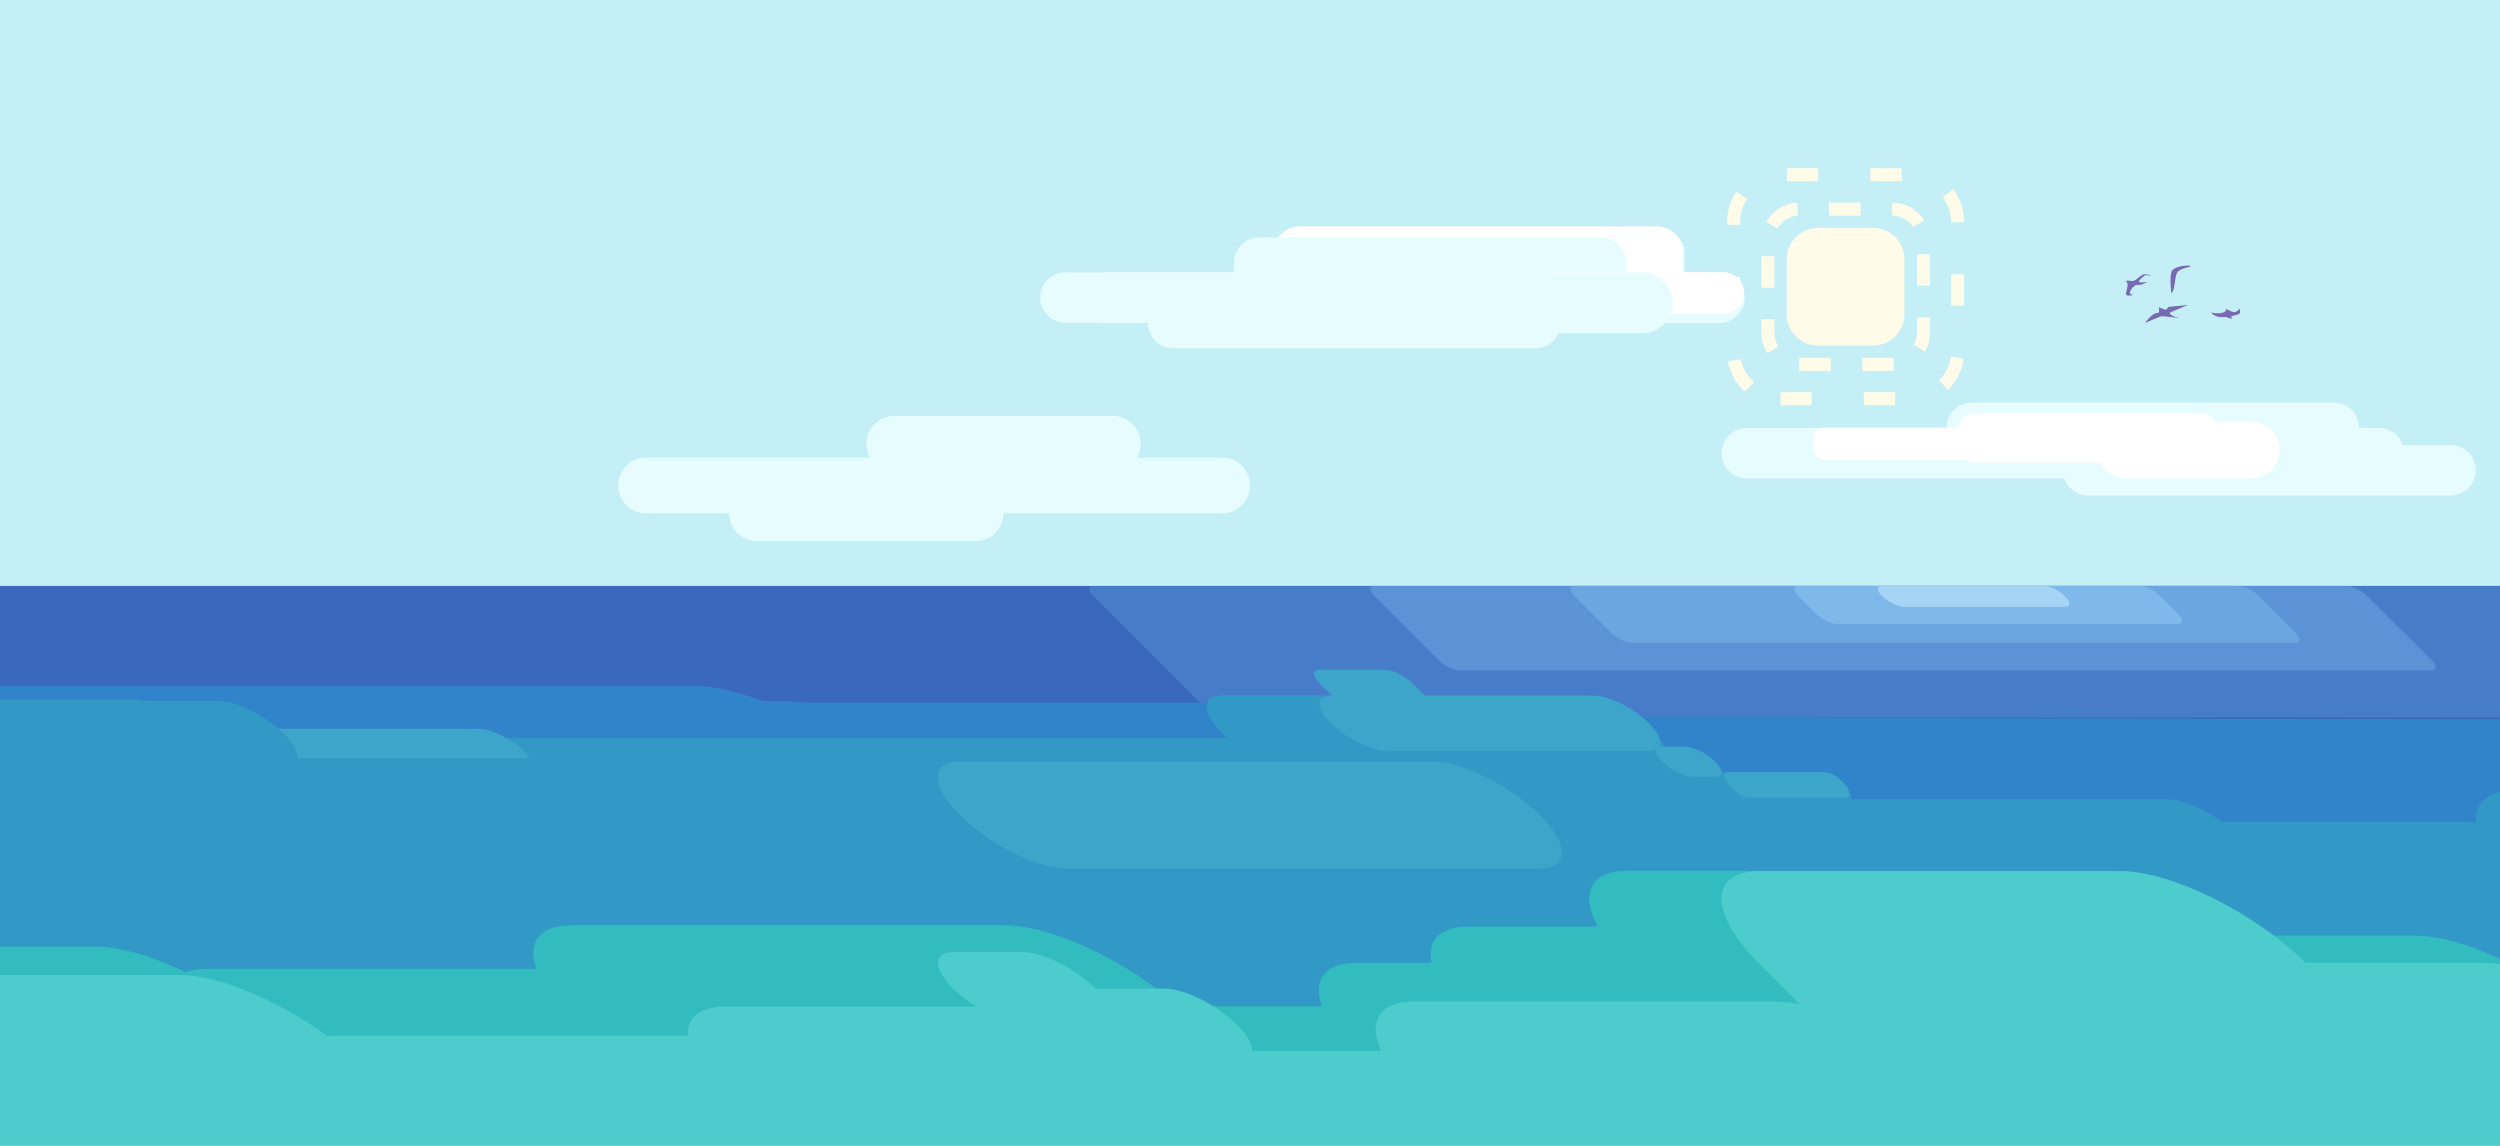
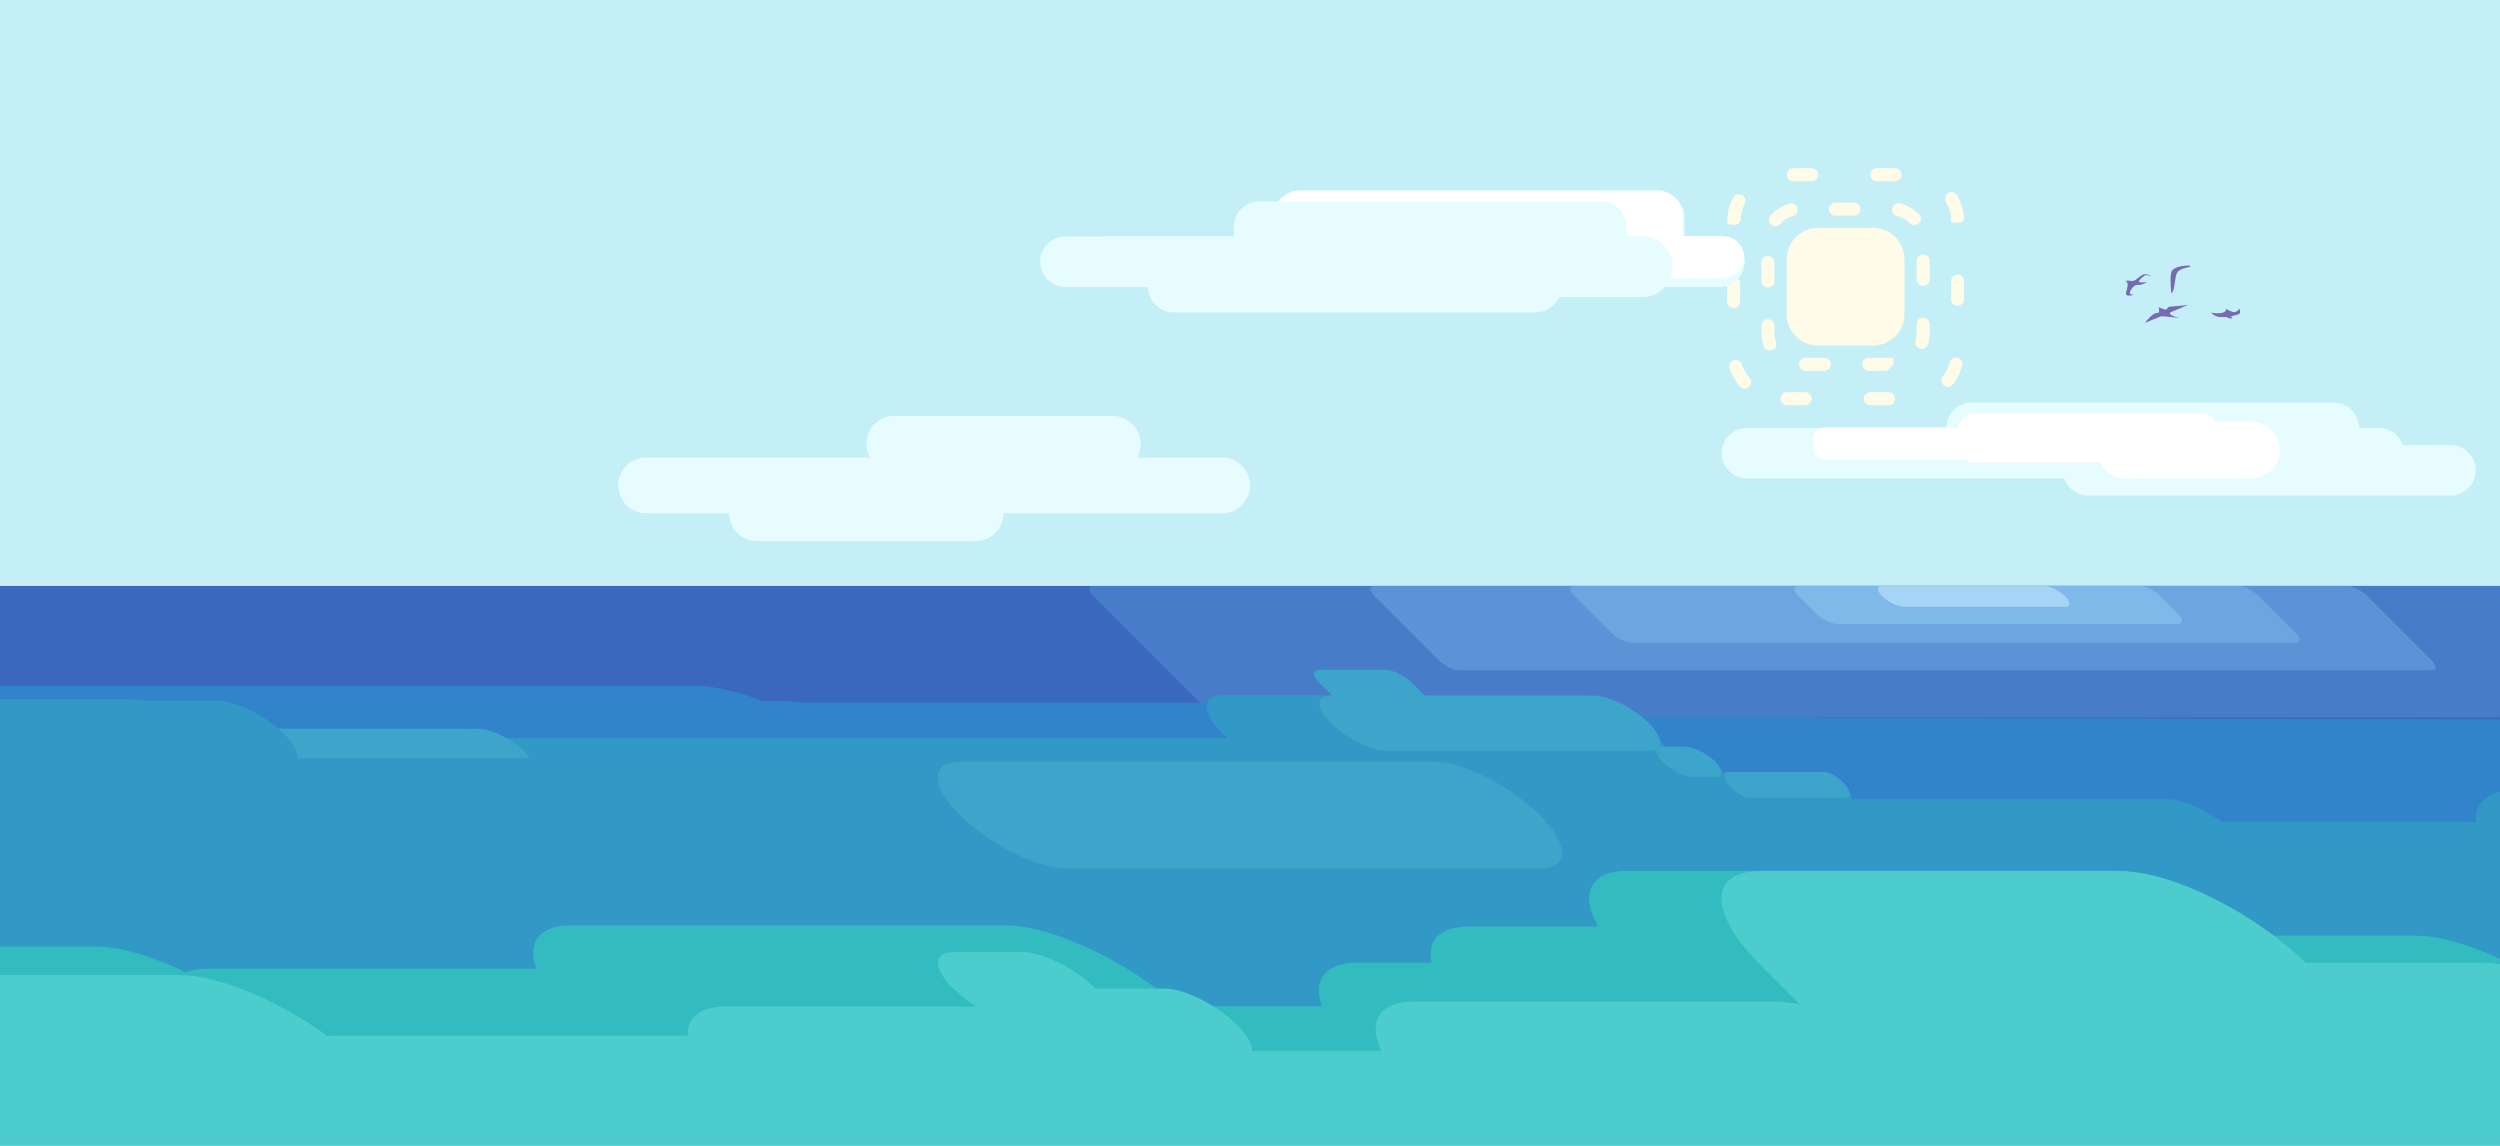
<svg xmlns="http://www.w3.org/2000/svg" version="1.1" x="0px" y="0px" viewBox="0 0 960 440" enable-background="new 0 0 960 440" xml:space="preserve">
  <g id="bg">
</g>
  <g id="back_1_">
</g>
  <g id="mid">
</g>
  <g id="front">
</g>
  <g id="Layer_2">
    <defs>
      <filter id="Adobe_OpacityMaskFilter" filterUnits="userSpaceOnUse" x="-574.6" y="0" width="2045" height="641.4">
        <feColorMatrix type="matrix" values="1 0 0 0 0  0 1 0 0 0  0 0 1 0 0  0 0 0 1 0" />
      </filter>
    </defs>
    <mask maskUnits="userSpaceOnUse" x="-574.6" y="0" width="2045" height="641.4" id="SVGID_1_">
      <g filter="url(#Adobe_OpacityMaskFilter)">
        <rect x="0" y="0" fill="#FFFFFF" width="960" height="440" />
      </g>
    </mask>
    <g mask="url(#SVGID_1_)">
      <rect x="-42.1" y="0" fill="#C5EFF7" width="1061" height="422.5" />
      <g id="sun">
        <path fill="#FFFBE9" d="M698.1,132.7h21.2c6.6,0,12-5.4,12-12V99.5c0-6.6-5.4-12-12-12h-21.2c-6.6,0-12,5.4-12,12v21.2     C686.1,127.3,691.5,132.7,698.1,132.7z" />
        <g>
-           <path fill="none" stroke="#FFFBE9" stroke-width="5" stroke-miterlimit="10" stroke-dasharray="12.111,12.111" d="M690.9,139.9      h35.7c6.6,0,12-5.4,12-12V92.3c0-6.6-5.4-12-12-12h-35.7c-6.6,0-12,5.4-12,12v35.7C678.9,134.5,684.3,139.9,690.9,139.9z" />
+           <path fill="#FFFBE9" d="M724.8,142.4h-7.3c-1.3,0-2.4-1.1-2.4-2.4v-0.2c0-1.3,1.1-2.4,2.4-2.4h9c0.2,0,0.4,0,0.5,0l0.1,2.5      C726.2,140.9,725.7,141.4,724.8,142.4z M700.6,142.4h-7.3c-1.3,0-2.4-1.1-2.4-2.4l0-0.2c0-1.3,1.1-2.4,2.4-2.4h7.3      c1.3,0,2.4,1.1,2.4,2.4v0.2C703,141.4,701.9,142.4,700.6,142.4z M680.8,134.2c-1.3,0.8-3,0.3-3.5-1.1c-0.6-1.6-0.9-3.4-0.9-5.1      v-3c0-1.3,1.1-2.4,2.4-2.4h0.2c1.3,0,2.4,1.1,2.4,2.4v3c0,1.1,0.2,2.2,0.6,3.3c0.4,1.1,0,2.3-1,2.9L680.8,134.2z M736.9,133.7      l-0.2-0.1c-1-0.6-1.5-1.7-1.1-2.8c0.3-0.9,0.4-1.9,0.4-2.8v-3.6c0-1.3,1.1-2.4,2.4-2.4h0.2c1.3,0,2.4,1.1,2.4,2.4v3.6      c0,1.5-0.2,2.9-0.7,4.3C739.9,133.7,738.2,134.4,736.9,133.7z M679,110.4h-0.2c-1.3,0-2.4-1.1-2.4-2.4v-7.3      c0-1.3,1.1-2.4,2.4-2.4h0.2c1.3,0,2.4,1.1,2.4,2.4v7.3C681.4,109.3,680.3,110.4,679,110.4z M738.6,109.8h-0.2      c-1.3,0-2.4-1.1-2.4-2.4v-7.3c0-1.3,1.1-2.4,2.4-2.4h0.2c1.3,0,2.4,1.1,2.4,2.4v7.3C741,108.7,740,109.8,738.6,109.8z       M680.7,86.6l-0.2-0.1c-1.3-0.7-1.7-2.4-0.7-3.6c1.9-2.3,4.5-3.9,7.4-4.7c1.5-0.4,3,0.6,3,2.2l0,0.2c0.1,1.1-0.7,2.2-1.8,2.4      c-1.9,0.5-3.5,1.5-4.8,3C682.9,87,681.7,87.2,680.7,86.6z M733.4,85.7c-1.3-1.4-3.1-2.4-5-2.8c-1.1-0.2-1.9-1.2-1.9-2.3l0-0.2      c0-1.5,1.4-2.6,2.9-2.3c2.9,0.6,5.5,2.1,7.5,4.2c1.1,1.1,0.9,2.9-0.4,3.7l-0.2,0.1C735.4,86.7,734.2,86.6,733.4,85.7z M712,82.8      h-7.3c-1.3,0-2.4-1.1-2.4-2.4v-0.2c0-1.3,1.1-2.4,2.4-2.4h7.3c1.3,0,2.4,1.1,2.4,2.4v0.2C714.4,81.7,713.4,82.8,712,82.8z" />
        </g>
-         <path fill="none" stroke="#FFFBE9" stroke-width="5" stroke-miterlimit="10" stroke-dasharray="12,20" d="M683.7,153.1h50     c9.9,0,18-8.1,18-18v-50c0-9.9-8.1-18-18-18h-50c-9.9,0-18,8.1-18,18v50C665.7,145,673.8,153.1,683.7,153.1z" />
+         <g>
+           <path fill="#FFFBE9" d="M725.2,155.6h-7c-1.4,0-2.5-1.1-2.5-2.5v0c0-1.4,1.1-2.5,2.5-2.5h7c1.4,0,2.5,1.1,2.5,2.5v0      C727.7,154.5,726.6,155.6,725.2,155.6z M693.2,155.6h-7c-1.4,0-2.5-1.1-2.5-2.5v0c0-1.4,1.1-2.5,2.5-2.5h7      c1.4,0,2.5,1.1,2.5,2.5v0C695.7,154.5,694.6,155.6,693.2,155.6z M668.1,148.4c-1.7-2-3-4.4-3.9-6.9c-0.5-1.4,0.4-3,1.9-3.2l0,0      c1.2-0.2,2.4,0.5,2.8,1.6c0.6,1.9,1.7,3.8,3,5.3c0.8,0.9,0.7,2.3-0.1,3.2l0,0C670.9,149.6,669.1,149.5,668.1,148.4z       M746.2,147.8L746.2,147.8c-0.9-0.9-1-2.3-0.2-3.2c1.3-1.6,2.2-3.5,2.7-5.5c0.3-1.2,1.5-1.9,2.7-1.8l0,0      c1.5,0.2,2.5,1.7,2.1,3.1c-0.7,2.6-1.9,5-3.5,7.1C749,148.8,747.3,148.9,746.2,147.8z M665.7,118.3L665.7,118.3      c-1.4,0-2.5-1.1-2.5-2.5v-7c0-1.4,1.1-2.5,2.5-2.5h0c1.4,0,2.5,1.1,2.5,2.5v7C668.2,117.2,667.1,118.3,665.7,118.3z       M751.7,117.4L751.7,117.4c-1.4,0-2.5-1.1-2.5-2.5v-7c0-1.4,1.1-2.5,2.5-2.5h0c1.4,0,2.5,1.1,2.5,2.5v7      C754.2,116.3,753.1,117.4,751.7,117.4z M666.4,86.3h-1.7c-0.8,0-1.4-0.6-1.4-1.4v-0.3c0-3.2,0.7-5.7,2.2-8.6      c0.7-1.4,2.4-1.8,3.7-0.9l0,0c1,0.7,1.3,2.1,0.8,3.2c-1.1,2.1-1.6,3.8-1.6,6.2l0,0C668.2,85.5,667.4,86.3,666.4,86.3z       M752.9,85.4c-0.7,0.2-2.8,0-3.3,0c-0.5,0-0.5,0-0.4-1.6s-0.7-4-2-6.3c-0.6-1.1-0.3-2.4,0.7-3.2l0,0c1.2-0.9,2.9-0.6,3.7,0.7      c1.7,3.1,2.7,7.5,2.6,8.7C754.1,85.1,753.6,85.2,752.9,85.4z M727.7,69.6h-7c-1.4,0-2.5-1.1-2.5-2.5v0c0-1.4,1.1-2.5,2.5-2.5h7      c1.4,0,2.5,1.1,2.5,2.5v0C730.2,68.5,729.1,69.6,727.7,69.6z M695.7,69.6h-7c-1.4,0-2.5-1.1-2.5-2.5v0c0-1.4,1.1-2.5,2.5-2.5h7      c1.4,0,2.5,1.1,2.5,2.5v0C698.2,68.5,697.1,69.6,695.7,69.6z" />
+         </g>
      </g>
      <rect x="-42.1" y="225" fill="#3968BC" width="1061" height="197.5" />
      <path fill="#477CC9" d="M1018.9,225h-599c-2.2,0-2.2,1.8,0,4l42.5,42.5c2.2,2.2,5.8,4,8,4h548.5L1018.9,225z" />
      <path fill="#5B93D6" d="M560.3,257.4h373.3c2.2,0,2.2-1.8,0-4L909.2,229c-2.2-2.2-5.8-4-8-4H527.9c-2.2,0-2.2,1.8,0,4l24.4,24.4    C554.5,255.6,558.1,257.4,560.3,257.4z" />
      <path fill="#6CA6E0" d="M626.5,246.8h254.8c2.2,0,2.2-1.8,0-4L867.5,229c-2.2-2.2-5.8-4-8-4H604.7c-2.2,0-2.2,1.8,0,4l13.8,13.8    C620.7,245,624.3,246.8,626.5,246.8z" />
      <path fill="#7FB9EA" d="M705.4,239.6h130.8c2.2,0,2.2-1.8,0-4l-6.6-6.6c-2.2-2.2-5.8-4-8-4H690.7c-2.2,0-2.2,1.8,0,4l6.6,6.6    C699.6,237.8,703.2,239.6,705.4,239.6z" />
      <path fill="#A6D4F4" d="M730.9,233H793c2.2,0,2.2-1.8,0-4v0c-2.2-2.2-5.8-4-8-4h-62.2c-2.2,0-2.2,1.8,0,4l0,0    C725.1,231.2,728.7,233,730.9,233z" />
      <g>
        <path fill="#E6FCFF" d="M469.3,197.1H248.1c-5.9,0-10.7-4.8-10.7-10.7v0c0-5.9,4.8-10.7,10.7-10.7h221.2     c5.9,0,10.7,4.8,10.7,10.7v0C480,192.3,475.2,197.1,469.3,197.1z" />
        <path fill="#E6FCFF" d="M374.6,207.8h-83.9c-5.9,0-10.7-4.8-10.7-10.7v0c0-5.9,4.8-10.7,10.7-10.7h83.9c5.9,0,10.7,4.8,10.7,10.7     v0C385.3,203,380.5,207.8,374.6,207.8z" />
        <path fill="#E6FCFF" d="M427.3,181.1h-83.9c-5.9,0-10.7-4.8-10.7-10.7v0c0-5.9,4.8-10.7,10.7-10.7h83.9c5.9,0,10.7,4.8,10.7,10.7     v0C438,176.3,433.2,181.1,427.3,181.1z" />
      </g>
      <g>
        <g>
          <path fill="#E6FCFF" d="M670.8,183.7h242.7c5.3,0,9.7-4.4,9.7-9.7v0c0-5.3-4.4-9.7-9.7-9.7H670.8c-5.3,0-9.7,4.4-9.7,9.7v0      C661.1,179.4,665.4,183.7,670.8,183.7z" />
          <path fill="#E6FCFF" d="M757.1,174h139.1c5.3,0,9.7-4.4,9.7-9.7v0c0-5.3-4.4-9.7-9.7-9.7H757.1c-5.3,0-9.7,4.4-9.7,9.7v0      C747.3,169.6,751.7,174,757.1,174z" />
          <path fill="#E6FCFF" d="M801.9,190.3h139.1c5.3,0,9.7-4.4,9.7-9.7v0c0-5.3-4.4-9.7-9.7-9.7H801.9c-5.3,0-9.7,4.4-9.7,9.7v0      C792.1,185.9,796.5,190.3,801.9,190.3z" />
        </g>
        <path fill="#FFFFFF" d="M758.4,177.7h86.8c3.6,0,6.5-2.9,6.5-6.5v-6c0-3.6-2.9-6.5-6.5-6.5h-86.8c-3.6,0-6.5,2.9-6.5,6.5v6     C751.9,174.8,754.8,177.7,758.4,177.7z" />
        <path fill="#FFFFFF" d="M864.5,183.7h-48.3c-6,0-10.9-4.9-10.9-10.9v0c0-6,4.9-10.9,10.9-10.9h48.3c6,0,10.9,4.9,10.9,10.9v0     C875.4,178.9,870.5,183.7,864.5,183.7z" />
        <path fill="#FFFFFF" d="M700.6,176.6h61c2.4,0,4.3-1.9,4.3-4.3v-3.8c0-2.4-1.9-4.3-4.3-4.3h-61c-2.4,0-4.3,1.9-4.3,4.3v3.8     C696.3,174.7,698.3,176.6,700.6,176.6z" />
      </g>
      <g>
        <path fill="#3184C9" d="M500.3,470.1H-65.3c-22.1,0-58.2-18.1-80.3-40.2l-120.5-120.5c-22.1-22.1-22.1-40.2,0-40.2h565.6     c22.1,0,58.2,18.1,80.3,40.2l120.5,120.5C522.4,452,522.4,470.1,500.3,470.1z" />
        <path fill="#3184C9" d="M688,482.4H177.9c-22.1,0-58.2-18.1-80.3-40.2L-34.6,310c-22.1-22.1-22.1-40.2,0-40.2h510.1     c22.1,0,58.2,18.1,80.3,40.2L688,442.2C710.1,464.3,710.1,482.4,688,482.4z" />
        <path fill="#3184C9" d="M892,476.1H326.4c-22.1,0-58.2-18.1-80.3-40.2L125.6,315.4c-22.1-22.1-22.1-40.2,0-40.2h565.6     c22.1,0,58.2,18.1,80.3,40.2L892,435.9C914.1,458,914.1,476.1,892,476.1z" />
        <path fill="#3184C9" d="M466.9,464.2h-373c-22.1,0-58.2-18.1-80.3-40.2l-120.5-120.5c-22.1-22.1-22.1-40.2,0-40.2h373     c22.1,0,58.2,18.1,80.3,40.2l120.5,120.5C489,446.1,489,464.2,466.9,464.2z" />
        <path fill="#3184C9" d="M1293.2,483.7l-457.6-1.2c-22.1-0.1-58.3-18.2-80.3-40.3L628.9,315.5c-22-22.1-21.9-40.1,0.2-40.1     l457.6,1.2c22.1,0.1,58.3,18.2,80.3,40.3l126.4,126.7C1315.4,465.7,1315.3,483.7,1293.2,483.7z" />
        <path fill="#3184C9" d="M688,487.9H177.9c-22.1,0-58.2-18.1-80.3-40.2L-34.6,315.6c-22.1-22.1-22.1-40.2,0-40.2h510.1     c22.1,0,58.2,18.1,80.3,40.2L688,447.8C710.1,469.9,710.1,487.9,688,487.9z" />
        <path fill="#3299C6" d="M811.1,484.2H245.5c-22.1,0-58.2-18.1-80.3-40.2L44.7,323.6c-22.1-22.1-22.1-40.2,0-40.2h565.6     c22.1,0,58.2,18.1,80.3,40.2l120.5,120.5C833.1,466.2,833.1,484.2,811.1,484.2z" />
        <path fill="#3299C6" d="M319.5,315.5h625c22.1,0,58.2,18.1,80.3,40.2l98.1,98.1c22.1,22.1,22.1,40.2,0,40.2H498     c-22.1,0-58.2-18.1-80.3-40.2l-98.1-98.1C297.4,333.5,297.4,315.5,319.5,315.5z" />
        <path fill="#3299C6" d="M967.2,303.2h85c22.1,0,58.2,18.1,80.3,40.2l98.1,98.1c22.1,22.1,22.1,40.2,0,40.2h-85     c-22.1,0-58.2-18.1-80.3-40.2l-98.1-98.1C945.1,321.2,945.1,303.2,967.2,303.2z" />
        <path fill="#3299C6" d="M832.4,306.9H658.3c-6.9,0-6.9,5.7,0,12.6l0,0c6.9,6.9,18.3,12.6,25.2,12.6h174.1c6.9,0,6.9-5.7,0-12.6v0     C850.7,312.6,839.3,306.9,832.4,306.9z" />
        <path fill="#3299C6" d="M85.6,303.4H-38c-9.6,0-25.3-7.8-34.9-17.4l0,0c-9.6-9.6-9.6-17.4,0-17.4H50.8c9.6,0,25.3,7.8,34.9,17.4     l0,0C95.2,295.6,95.2,303.4,85.6,303.4z" />
        <path fill="#3299C6" d="M202.7,303.2H91c-6.4,0-17-5.3-23.4-11.7h0c-6.4-6.4-6.4-11.7,0-11.7h111.6c6.4,0,17,5.3,23.4,11.7h0     C209.1,297.9,209.1,303.2,202.7,303.2z" />
        <path fill="#3DA5C9" d="M201.2,297.1h-82.3c-4.7,0-12.5-3.9-17.2-8.6h0c-4.7-4.7-4.7-8.6,0-8.6h82.3c4.7,0,12.5,3.9,17.2,8.6h0     C205.9,293.2,205.9,297.1,201.2,297.1z" />
        <path fill="#3299C6" d="M635,295.8H498c-7.9,0-20.8-6.5-28.7-14.4l0,0c-7.9-7.9-7.9-14.4,0-14.4h137.1c7.9,0,20.8,6.5,28.7,14.4     v0C642.9,289.4,642.9,295.8,635,295.8z" />
        <path fill="#3DA5C9" d="M633.2,288.3h-101c-5.8,0-15.3-4.8-21.2-10.6l0,0c-5.8-5.8-5.8-10.6,0-10.6h101c5.8,0,15.3,4.8,21.2,10.6     l0,0C639,283.5,639,288.3,633.2,288.3z" />
        <path fill="#3299C6" d="M709.2,309.8H659c-2.9,0-7.6-3-10.5-6.6h0c-2.9-3.6-2.9-6.6,0-6.6h50.2c2.9,0,7.6,3,10.5,6.6h0     C712.1,306.8,712.1,309.8,709.2,309.8z" />
        <path fill="#3DA5C9" d="M708.6,306.3h-37c-2.1,0-5.6-2.2-7.8-4.9l0,0c-2.1-2.7-2.1-4.9,0-4.9h37c2.1,0,5.6,2.2,7.8,4.9l0,0     C710.7,304.1,710.7,306.3,708.6,306.3z" />
        <path fill="#3DA5C9" d="M546.1,271.2h-25.3c-2.8,0-7.5-2.3-10.3-5.1l-3.8-3.8c-2.8-2.8-2.8-5.1,0-5.1h25.3     c2.8,0,7.5,2.3,10.3,5.1l3.8,3.8C549,268.9,549,271.2,546.1,271.2z" />
      </g>
      <path fill="#3299C6" d="M-122.1,291.1h560.2c19.8,0,52.2,16.2,72,36l88,88c19.8,19.8,19.8,36,0,36H37.9c-19.8,0-52.2-16.2-72-36    l-88-88C-141.9,307.3-141.9,291.1-122.1,291.1z" />
      <path fill="#3DA5C9" d="M591.3,333.5H409.6c-11.3,0-29.7-9.2-41-20.5l0,0c-11.3-11.3-11.3-20.5,0-20.5h181.7    c11.3,0,29.7,9.2,41,20.5l0,0C602.6,324.3,602.6,333.5,591.3,333.5z" />
      <path fill="#3299C6" d="M41.7,294.5H109c7,0,7-5.7,0-12.7h0c-7-7-18.4-12.7-25.3-12.7H16.4c-7,0-7,5.7,0,12.7h0    C23.4,288.8,34.8,294.5,41.7,294.5z" />
      <path fill="#3DA5C9" d="M658.7,298.3H650c-3.2,0-8.4-2.6-11.6-5.8l0,0c-3.2-3.2-3.2-5.8,0-5.8h8.7c3.2,0,8.4,2.6,11.6,5.8l0,0    C661.9,295.7,661.9,298.3,658.7,298.3z" />
      <g>
        <g>
          <g>
            <g>
-               <path fill="#E6FCFF" d="M409.1,124h251.1c5.3,0,9.7-4.4,9.7-9.7v0c0-5.3-4.4-9.7-9.7-9.7H409.1c-5.3,0-9.7,4.4-9.7,9.7v0        C399.4,119.6,403.8,124,409.1,124z" />
-               <path fill="#E6FCFF" d="M498.1,114.3h139.1c5.3,0,9.7-4.4,9.7-9.7v-7.3c0-5.3-4.4-9.7-9.7-9.7H498.1c-5.3,0-9.7,4.4-9.7,9.7        v7.3C488.4,109.9,492.8,114.3,498.1,114.3z" />
-               <path fill="#E6FCFF" d="M450.6,133.7h139.1c5.3,0,9.7-4.4,9.7-9.7v0c0-5.3-4.4-9.7-9.7-9.7H450.6c-5.3,0-9.7,4.4-9.7,9.7v0        C440.9,129.4,445.3,133.7,450.6,133.7z" />
+               <path fill="#E6FCFF" d="M409.1,110.2h251.1c5.3,0,9.7-4.4,9.7-9.7v0c0-5.3-4.4-9.7-9.7-9.7H409.1c-5.3,0-9.7,4.4-9.7,9.7v0        C399.4,105.8,403.8,110.2,409.1,110.2z" />
+               <path fill="#E6FCFF" d="M498.1,100.5h139.1c5.3,0,9.7-4.4,9.7-9.7v-7.3c0-5.3-4.4-9.7-9.7-9.7H498.1c-5.3,0-9.7,4.4-9.7,9.7        v7.3C488.4,96.1,492.8,100.5,498.1,100.5z" />
+               <path fill="#E6FCFF" d="M450.6,119.9h139.1c5.3,0,9.7-4.4,9.7-9.7v0c0-5.3-4.4-9.7-9.7-9.7H450.6c-5.3,0-9.7,4.4-9.7,9.7v0        C440.9,115.5,445.3,119.9,450.6,119.9z" />
            </g>
            <g>
-               <path fill="#FFFFFF" d="M499.1,120.5h137.3c5.3,0,9.7-4.4,9.7-9.7V96.6c0-5.3-4.4-9.7-9.7-9.7H499.1c-5.3,0-9.7,4.4-9.7,9.7        v14.1C489.4,116.1,493.8,120.5,499.1,120.5z" />
-               <path fill="#E6FCFF" d="M424.3,124h235.9c5.3,0,9.7-4.4,9.7-9.7v0c0-5.3-4.4-9.7-9.7-9.7H424.3c-5.3,0-9.7,4.4-9.7,9.7v0        C414.6,119.6,419,124,424.3,124z" />
-               <path fill="#E6FCFF" d="M483.5,116h131.3c5.3,0,9.7-4.4,9.7-9.7v-5.4c0-5.3-4.4-9.7-9.7-9.7H483.5c-5.3,0-9.7,4.4-9.7,9.7v5.4        C473.7,111.6,478.1,116,483.5,116z" />
-               <path fill="#E6FCFF" d="M450.6,133.7h139.1c5.3,0,9.7-4.4,9.7-9.7v0c0-5.3-4.4-9.7-9.7-9.7H450.6c-5.3,0-9.7,4.4-9.7,9.7v0        C440.9,129.4,445.3,133.7,450.6,133.7z" />
+               <path fill="#FFFFFF" d="M499.1,106.7h137.3c5.3,0,9.7-4.4,9.7-9.7V82.8c0-5.3-4.4-9.7-9.7-9.7H499.1c-5.3,0-9.7,4.4-9.7,9.7        v14.1C489.4,102.3,493.8,106.7,499.1,106.7z" />
+               <path fill="#E6FCFF" d="M424.3,110.2h235.9c5.3,0,9.7-4.4,9.7-9.7v0c0-5.3-4.4-9.7-9.7-9.7H424.3c-5.3,0-9.7,4.4-9.7,9.7v0        C414.6,105.8,419,110.2,424.3,110.2z" />
+               <path fill="#E6FCFF" d="M483.5,102.1h131.3c5.3,0,9.7-4.4,9.7-9.7V87c0-5.3-4.4-9.7-9.7-9.7H483.5c-5.3,0-9.7,4.4-9.7,9.7v5.4        C473.7,97.8,478.1,102.1,483.5,102.1z" />
+               <path fill="#E6FCFF" d="M450.6,119.9h139.1c5.3,0,9.7-4.4,9.7-9.7v0c0-5.3-4.4-9.7-9.7-9.7H450.6c-5.3,0-9.7,4.4-9.7,9.7v0        C440.9,115.5,445.3,119.9,450.6,119.9z" />
            </g>
          </g>
-           <path fill="#FFFFFF" d="M596.3,120.5h65.4c4.4,0,8-3.6,8-8v0c0-4.4-3.6-8-8-8h-65.4c-4.4,0-8,3.6-8,8v0      C588.3,116.9,591.9,120.5,596.3,120.5z" />
-           <path fill="#E6FCFF" d="M579.4,104.6h51.2c6.5,0,11.7,5.3,11.7,11.7v0c0,6.5-5.3,11.7-11.7,11.7h-51.2      c-6.5,0-11.8-5.3-11.8-11.7v0C567.7,109.8,573,104.6,579.4,104.6z" />
+           <path fill="#FFFFFF" d="M596.3,106.7h65.4c4.4,0,8-3.6,8-8v0c0-4.4-3.6-8-8-8h-65.4c-4.4,0-8,3.6-8,8v0      C588.3,103.1,591.9,106.7,596.3,106.7z" />
+           <path fill="#E6FCFF" d="M579.4,90.7h51.2c6.5,0,11.7,5.3,11.7,11.7v0c0,6.5-5.3,11.7-11.7,11.7h-51.2c-6.5,0-11.8-5.3-11.8-11.7      v0C567.7,96,573,90.7,579.4,90.7z" />
        </g>
        <path fill="#32BCBF" d="M988.2,630.1H432.1c-19.8,0-52.2-16.2-72-36L188.4,422.4c-19.8-19.8-19.8-36,0-36h556.1     c19.8,0,52.2,16.2,72,36l171.7,171.7C1008,613.9,1008,630.1,988.2,630.1z" />
        <path fill="#32BCBF" d="M1455.6,641.4H899.5c-19.8,0-52.2-16.2-72-36L655.8,433.7c-19.8-19.8-19.8-36,0-36h556.1     c19.8,0,52.2,16.2,72,36l171.7,171.7C1475.4,625.2,1475.4,641.4,1455.6,641.4z" />
        <path fill="#32BCBF" d="M1055.8,578.1h-187c-19.8,0-52.2-16.2-72-36L625.1,370.4c-19.8-19.8-19.8-36,0-36h187     c19.8,0,52.2,16.2,72,36l171.7,171.7C1075.6,561.9,1075.6,578.1,1055.8,578.1z" />
        <path fill="#32BCBF" d="M654.8,631.2H98.7c-19.8,0-52.2-16.2-72-36L-145,423.5c-19.8-19.8-19.8-36,0-36h556.1     c19.8,0,52.2,16.2,72,36l171.7,171.7C674.6,615,674.6,631.2,654.8,631.2z" />
        <path fill="#32BCBF" d="M240.1,631.2H-316c-19.8,0-52.2-16.2-72-36l-171.7-171.7c-19.8-19.8-19.8-36,0-36H-3.6     c19.8,0,52.2,16.2,72,36l171.7,171.7C259.9,615,259.9,631.2,240.1,631.2z" />
        <path fill="#32BCBF" d="M814,439.4H647.8c-19.8,0-52.2-16.2-72-36l-11.6-11.6c-19.8-19.8-19.8-36,0-36h166.1     c19.8,0,52.2,16.2,72,36l11.6,11.6C833.8,423.2,833.8,439.4,814,439.4z" />
        <path fill="#32BCBF" d="M771,453.3H604.9c-19.8,0-52.2-16.2-72-36l-11.6-11.6c-19.8-19.8-19.8-36,0-36h166.1     c19.8,0,52.2,16.2,72,36l11.6,11.6C790.8,437.1,790.8,453.3,771,453.3z" />
        <path fill="#32BCBF" d="M329.6,455.6H163.5c-19.8,0-52.2-16.2-72-36L79.9,408c-19.8-19.8-19.8-36,0-36H246     c19.8,0,52.2,16.2,72,36l11.6,11.6C349.4,439.4,349.4,455.6,329.6,455.6z" />
        <path fill="#32BCBF" d="M120.3,447.1H-45.8c-19.8,0-52.2-16.2-72-36l-11.6-11.6c-19.8-19.8-19.8-36,0-36H36.7     c19.8,0,52.2,16.2,72,36l11.6,11.6C140.1,430.9,140.1,447.1,120.3,447.1z" />
        <path fill="#32BCBF" d="M-19.4,413.8h-166.1c-19.8,0-52.2-16.2-72-36l-11.6-11.6c-19.8-19.8-19.8-36,0-36H-103     c19.8,0,52.2,16.2,72,36l11.6,11.6C0.4,397.6,0.4,413.8-19.4,413.8z" />
        <path fill="#32BCBF" d="M469.3,438.9H303.2c-19.8,0-52.2-16.2-72-36l-11.6-11.6c-19.8-19.8-19.8-36,0-36h166.1     c19.8,0,52.2,16.2,72,36l11.6,11.6C489.1,422.7,489.1,438.9,469.3,438.9z" />
        <path fill="#32BCBF" d="M1096.5,528.5H943.1c-19.8,0-52.2-16.2-72-36L774,395.3c-19.8-19.8-19.8-36,0-36h153.4     c19.8,0,52.2,16.2,72,36l97.2,97.2C1116.3,512.3,1116.3,528.5,1096.5,528.5z" />
        <path fill="#32BCBF" d="M1304.6,570.2h-153.4c-19.8,0-52.2-16.2-72-36L982,437c-19.8-19.8-19.8-36,0-36h153.4     c19.8,0,52.2,16.2,72,36l97.2,97.2C1324.4,554,1324.4,570.2,1304.6,570.2z" />
        <path fill="#4CCCCC" d="M475,407.4h-26.8c-7.7,0-20.2-6.3-27.9-13.9l0,0c-7.7-7.7-7.7-13.9,0-13.9h26.8c7.7,0,20.2,6.3,27.9,13.9     l0,0C482.7,401.1,482.7,407.4,475,407.4z" />
        <path fill="#4CCCCC" d="M420.6,393.4h-26.8c-7.7,0-20.2-6.3-27.9-13.9l0,0c-7.7-7.7-7.7-13.9,0-13.9h26.8     c7.7,0,20.2,6.3,27.9,13.9l0,0C428.3,387.2,428.3,393.4,420.6,393.4z" />
        <path fill="#4CCCCC" d="M412,519.6h138.3c19.8,0,19.8-16.2,0-36l-61.1-61.1c-19.8-19.8-52.2-36-72-36H278.9     c-19.8,0-19.8,16.2,0,36l61.1,61.1C359.8,503.4,392.2,519.6,412,519.6z" />
        <path fill="#4CCCCC" d="M63.4,507.5h138.3c19.8,0,19.8-16.2,0-36l-61.1-61.1c-19.8-19.8-52.2-36-72-36H-69.7     c-19.8,0-19.8,16.2,0,36l61.1,61.1C11.2,491.3,43.6,507.5,63.4,507.5z" />
        <path fill="#4CCCCC" d="M261.4,530.8h138.3c19.8,0,19.8-16.2,0-36l-61.1-61.1c-19.8-19.8-52.2-36-72-36H128.3     c-19.8,0-19.8,16.2,0,36l61.1,61.1C209.2,514.6,241.6,530.8,261.4,530.8z" />
        <path fill="#4CCCCC" d="M948,502.8h138.3c19.8,0,19.8-16.2,0-36l-61.1-61.1c-19.8-19.8-52.2-36-72-36H814.9     c-19.8,0-19.8,16.2,0,36l61.1,61.1C895.8,486.6,928.2,502.8,948,502.8z" />
        <path fill="#4CCCCC" d="M809,467.6h138.3c19.8,0,19.8-16.2,0-36l-61.1-61.1c-19.8-19.8-52.2-36-72-36H675.9     c-19.8,0-19.8,16.2,0,36l61.1,61.1C756.8,451.4,789.2,467.6,809,467.6z" />
        <path fill="#4CCCCC" d="M676.3,517.7h138.3c19.8,0,19.8-16.2,0-36l-61.1-61.1c-19.8-19.8-52.2-36-72-36H543.1     c-19.8,0-19.8,16.2,0,36l61.1,61.1C624.1,501.5,656.5,517.7,676.3,517.7z" />
        <path fill="#4CCCCC" d="M569.5,536.6h138.3c19.8,0,19.8-16.2,0-36l-61.1-61.1c-19.8-19.8-52.2-36-72-36H436.4     c-19.8,0-19.8,16.2,0,36l61.1,61.1C517.3,520.4,549.7,536.6,569.5,536.6z" />
      </g>
      <path fill="#7769B2" d="M833.8,112.6c0,0-0.7-5.5,0-8.1c0.7-2.6,7.6-2.8,7.4-2.3c-0.2,0.6-4,0.6-5.1,2.4    C834.9,106.4,835.3,111.8,833.8,112.6z" />
      <path fill="#7769B2" d="M818.5,107.9c1.6,0.4,3.5-2.7,5.2-2.6c1.7,0.1,2.5,0.8,2.5,0.8s-2.3-0.8-2.8-0.2c-0.6,0.6-2.3,1.7-2,2.3    c0.3,0.6,3.2,0,3.2,0s-1.9,1.2-3,1.2s-2-0.2-3.3,1.9c-1.4,2.1,1.1,1.9,1.1,1.9s-3.5,1.1-3-0.8c0.5-2,1.2-4-0.3-4.5    C816.1,107.9,817.2,107.6,818.5,107.9z" />
      <path fill="#7769B2" d="M831.4,118.9c0.6,0.2,1-1,1.6-1.1l7.2-0.7c0,0-3.1,1.3-6.7,2.8c-0.6,0.3-0.4,1.3,3.2,2.2    c0.7,0.2-6.3-0.9-7-0.6c-3,1.2-5.5,2.3-5.8,2.4c-0.5,0.2,1.6-2.3,3.3-3.4c1-0.6,1.9,0.1,1.9-1.1l-0.1-1.4L831.4,118.9z" />
      <path fill="#7769B2" d="M849.1,120c0,0,2.8,0.7,4.6,0s0.9-1.5,0.9-1.5s1.2,0.7,1.8,0.9c0.6,0.2,1.5,0.8,2.4,0.2    c0.9-0.5,1.1-1.1,1.1-1.1s1,1.9-0.6,2.3c-1.6,0.4-2.6,0.7-2.6,0.7s0.4,0.9,0.8,0.9c0.4-0.1-1.8,0-2.2-0.5    C854.9,121.3,851.3,122.8,849.1,120z" />
    </g>
  </g>
</svg>
